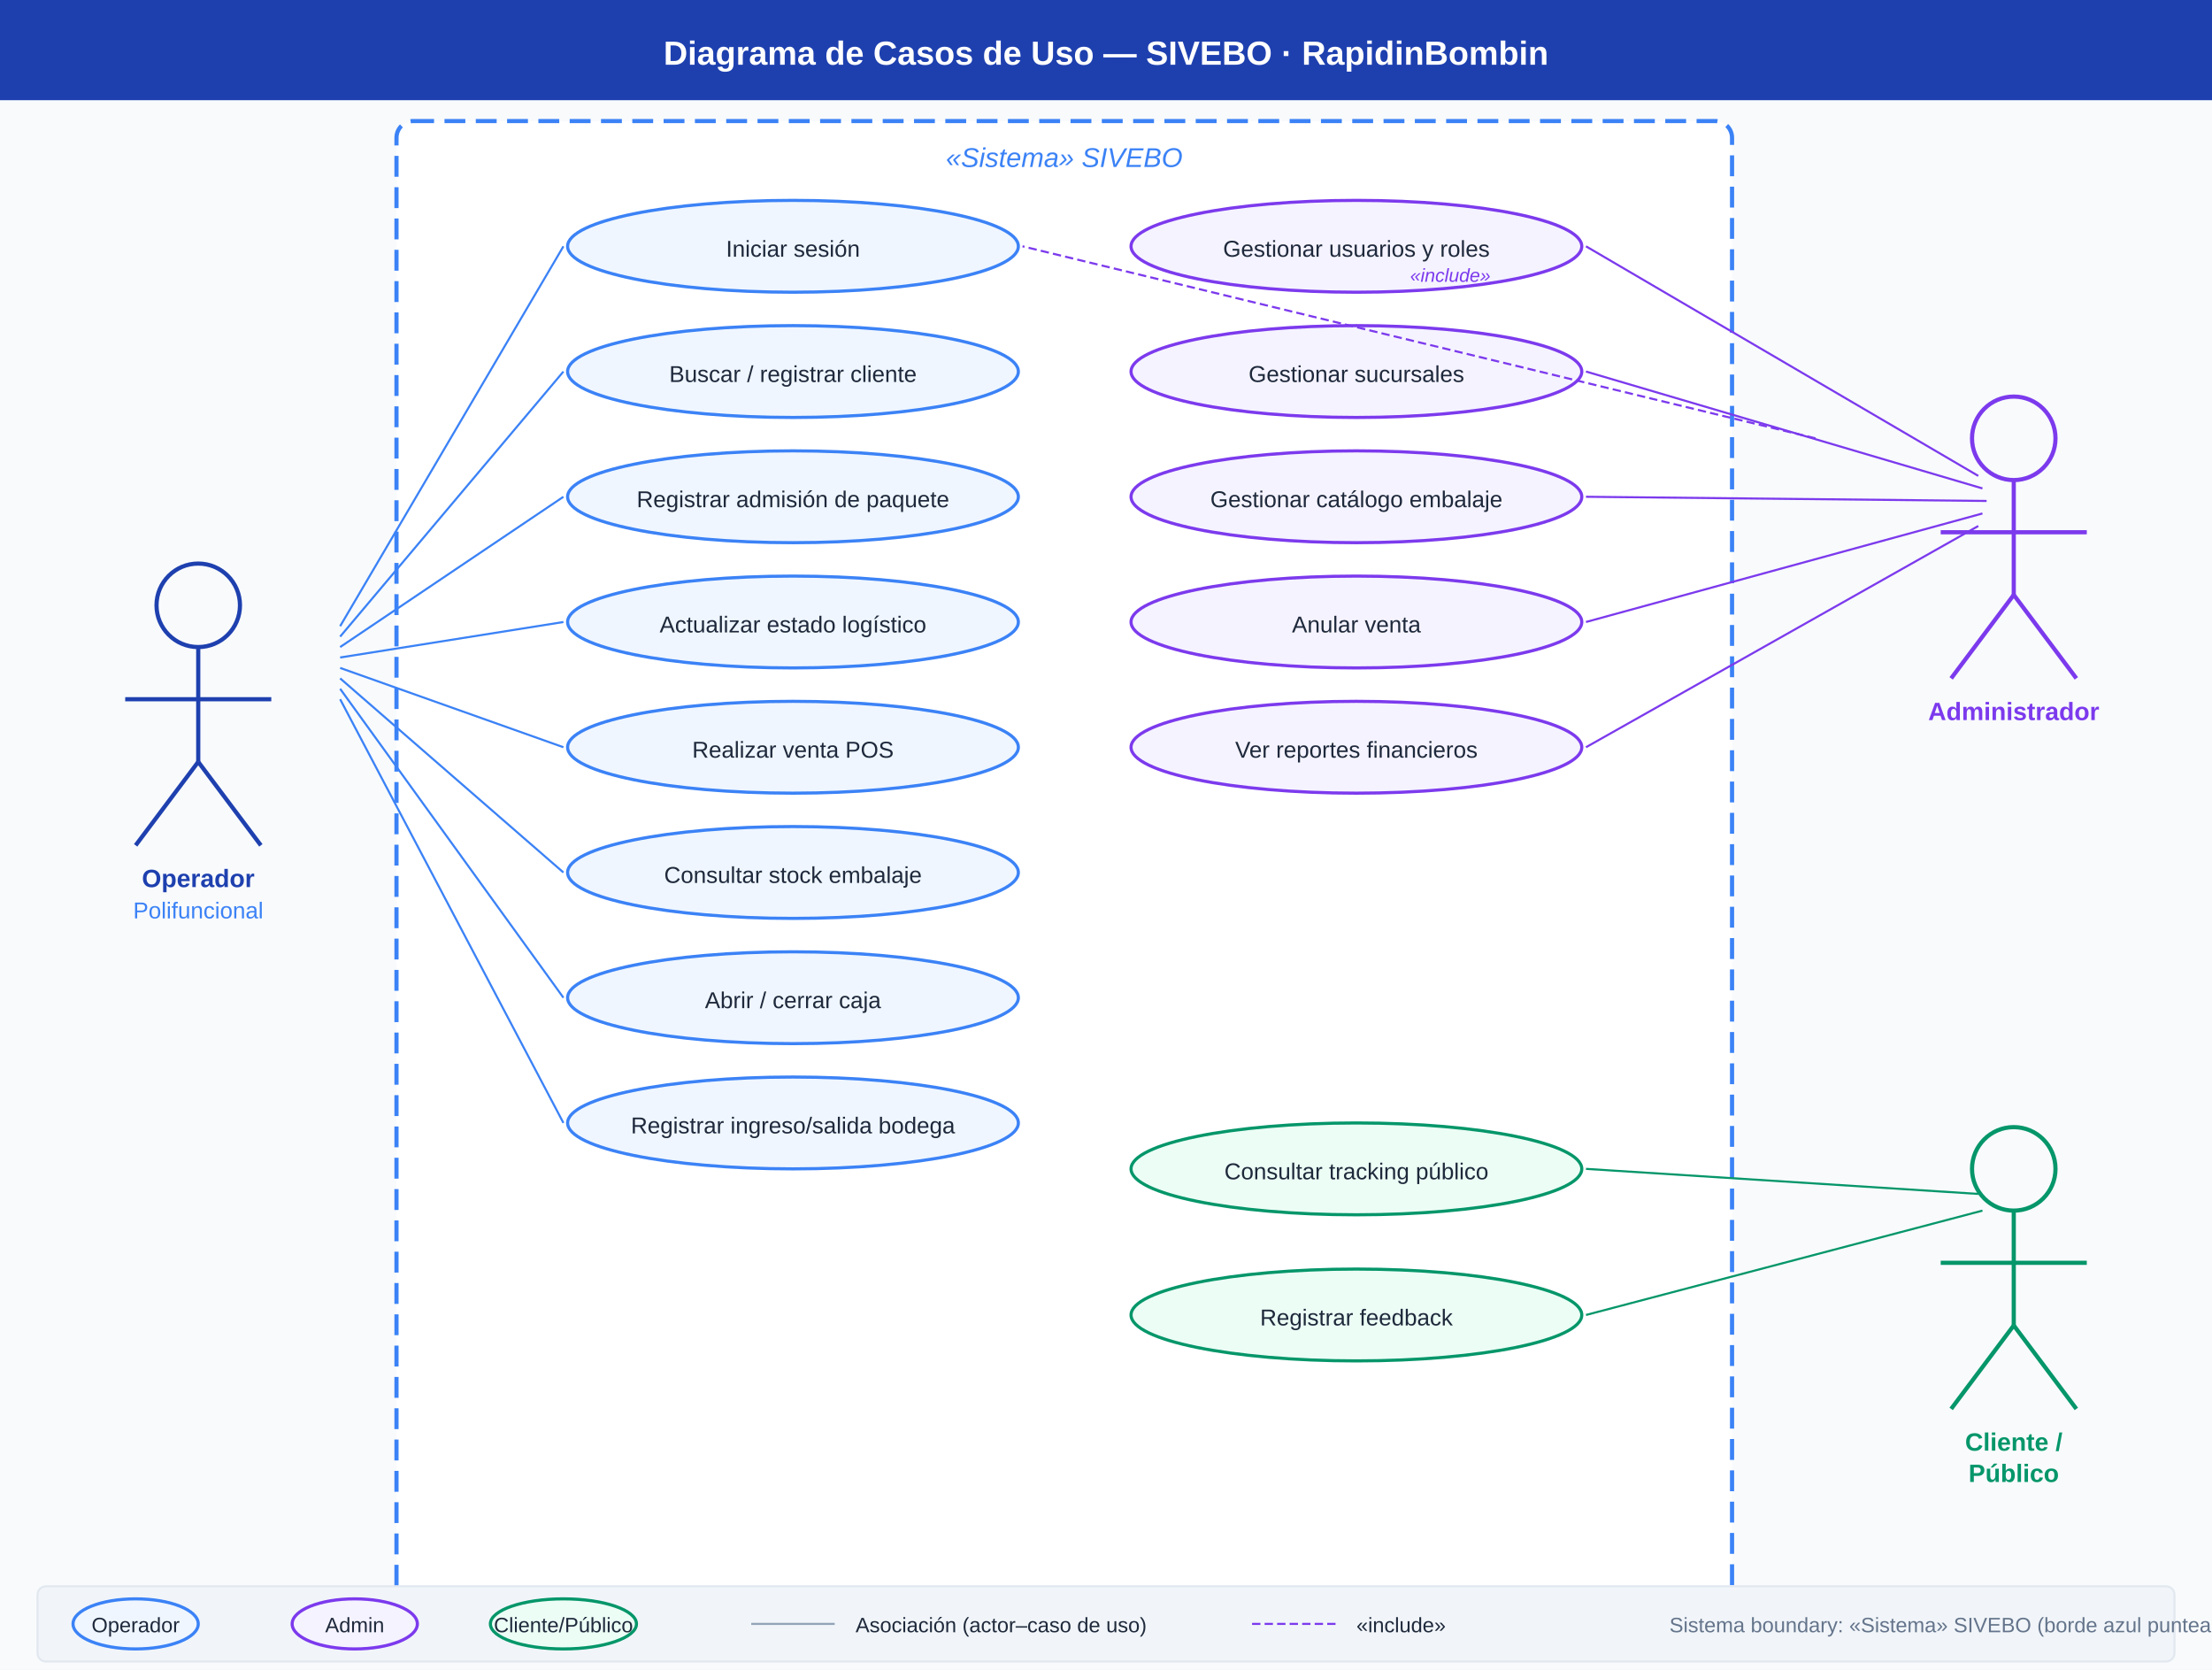
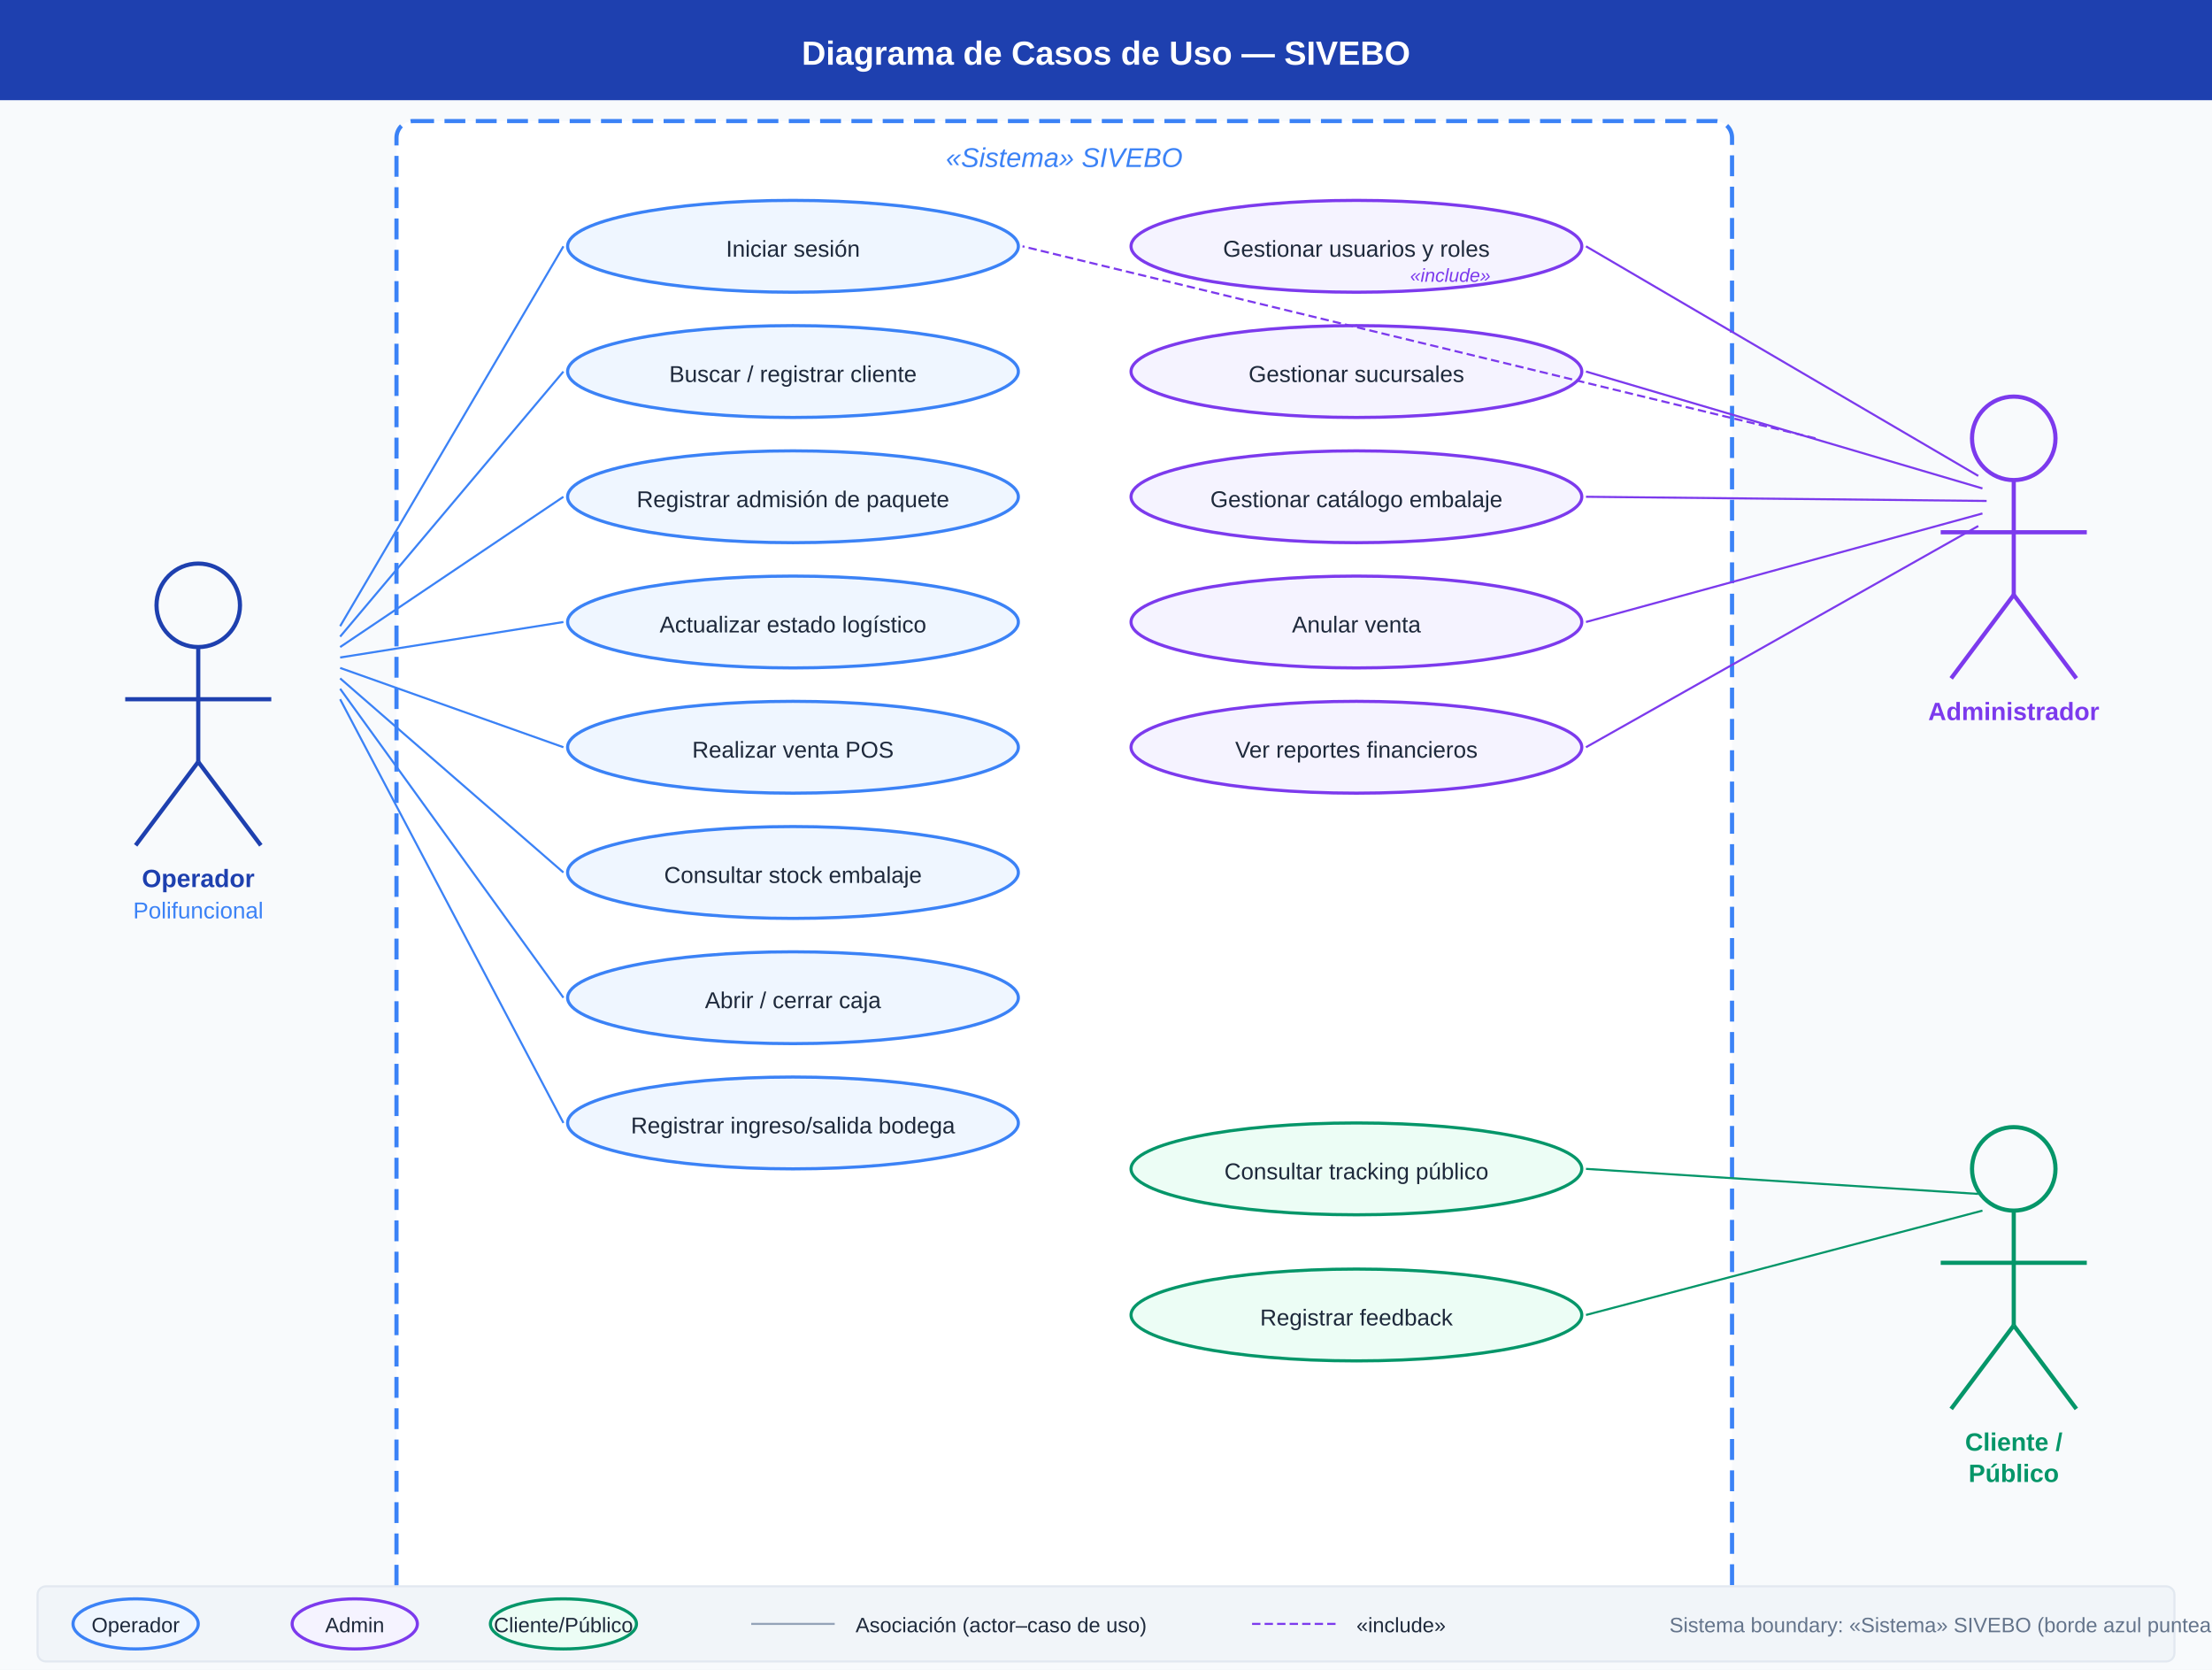
<svg xmlns="http://www.w3.org/2000/svg" width="1060" height="800" font-family="Arial, sans-serif">
  <defs>
    <marker id="arr" markerWidth="10" markerHeight="7" refX="9" refY="3.5" orient="auto">
      <polygon points="0 0,10 3.5,0 7" fill="#94a3b8" />
    </marker>
  </defs>
  <rect width="1060" height="800" fill="#f8fafc" />
  <rect width="1060" height="48" fill="#1e40af" />
-   <text x="530" y="31" text-anchor="middle" fill="white" font-size="16" font-weight="bold">Diagrama de Casos de Uso — SIVEBO · RapidinBombin</text>
+   <text x="530" y="31" text-anchor="middle" fill="white" font-size="16" font-weight="bold">Diagrama de Casos de Uso — SIVEBO</text>
  <rect x="190" y="58" width="640" height="710" rx="8" fill="white" stroke="#3b82f6" stroke-width="2" stroke-dasharray="10,5" />
  <text x="510" y="80" text-anchor="middle" font-size="13" fill="#3b82f6" font-style="italic">«Sistema» SIVEBO</text>
  <circle cx="95" cy="290" r="20" fill="none" stroke="#1e40af" stroke-width="2" />
  <line x1="95" y1="310" x2="95" y2="365" stroke="#1e40af" stroke-width="2" />
  <line x1="60" y1="335" x2="130" y2="335" stroke="#1e40af" stroke-width="2" />
  <line x1="95" y1="365" x2="65" y2="405" stroke="#1e40af" stroke-width="2" />
  <line x1="95" y1="365" x2="125" y2="405" stroke="#1e40af" stroke-width="2" />
  <text x="95" y="425" text-anchor="middle" font-size="12" font-weight="bold" fill="#1e40af">Operador</text>
  <text x="95" y="440" text-anchor="middle" font-size="11" fill="#3b82f6">Polifuncional</text>
  <circle cx="965" cy="210" r="20" fill="none" stroke="#7c3aed" stroke-width="2" />
  <line x1="965" y1="230" x2="965" y2="285" stroke="#7c3aed" stroke-width="2" />
  <line x1="930" y1="255" x2="1000" y2="255" stroke="#7c3aed" stroke-width="2" />
  <line x1="965" y1="285" x2="935" y2="325" stroke="#7c3aed" stroke-width="2" />
  <line x1="965" y1="285" x2="995" y2="325" stroke="#7c3aed" stroke-width="2" />
  <text x="965" y="345" text-anchor="middle" font-size="12" font-weight="bold" fill="#7c3aed">Administrador</text>
  <circle cx="965" cy="560" r="20" fill="none" stroke="#059669" stroke-width="2" />
  <line x1="965" y1="580" x2="965" y2="635" stroke="#059669" stroke-width="2" />
  <line x1="930" y1="605" x2="1000" y2="605" stroke="#059669" stroke-width="2" />
  <line x1="965" y1="635" x2="935" y2="675" stroke="#059669" stroke-width="2" />
  <line x1="965" y1="635" x2="995" y2="675" stroke="#059669" stroke-width="2" />
  <text x="965" y="695" text-anchor="middle" font-size="12" font-weight="bold" fill="#059669">Cliente /</text>
  <text x="965" y="710" text-anchor="middle" font-size="12" font-weight="bold" fill="#059669">Público</text>
  <ellipse cx="380" cy="118" rx="108" ry="22" fill="#eff6ff" stroke="#3b82f6" stroke-width="1.5" />
  <text x="380" y="123" text-anchor="middle" font-size="11" fill="#1e293b">Iniciar sesión</text>
  <ellipse cx="380" cy="178" rx="108" ry="22" fill="#eff6ff" stroke="#3b82f6" stroke-width="1.5" />
  <text x="380" y="183" text-anchor="middle" font-size="11" fill="#1e293b">Buscar / registrar cliente</text>
  <ellipse cx="380" cy="238" rx="108" ry="22" fill="#eff6ff" stroke="#3b82f6" stroke-width="1.5" />
  <text x="380" y="243" text-anchor="middle" font-size="11" fill="#1e293b">Registrar admisión de paquete</text>
  <ellipse cx="380" cy="298" rx="108" ry="22" fill="#eff6ff" stroke="#3b82f6" stroke-width="1.5" />
  <text x="380" y="303" text-anchor="middle" font-size="11" fill="#1e293b">Actualizar estado logístico</text>
  <ellipse cx="380" cy="358" rx="108" ry="22" fill="#eff6ff" stroke="#3b82f6" stroke-width="1.5" />
  <text x="380" y="363" text-anchor="middle" font-size="11" fill="#1e293b">Realizar venta POS</text>
  <ellipse cx="380" cy="418" rx="108" ry="22" fill="#eff6ff" stroke="#3b82f6" stroke-width="1.5" />
  <text x="380" y="423" text-anchor="middle" font-size="11" fill="#1e293b">Consultar stock embalaje</text>
  <ellipse cx="380" cy="478" rx="108" ry="22" fill="#eff6ff" stroke="#3b82f6" stroke-width="1.5" />
  <text x="380" y="483" text-anchor="middle" font-size="11" fill="#1e293b">Abrir / cerrar caja</text>
  <ellipse cx="380" cy="538" rx="108" ry="22" fill="#eff6ff" stroke="#3b82f6" stroke-width="1.5" />
  <text x="380" y="543" text-anchor="middle" font-size="11" fill="#1e293b">Registrar ingreso/salida bodega</text>
  <ellipse cx="650" cy="118" rx="108" ry="22" fill="#f5f3ff" stroke="#7c3aed" stroke-width="1.5" />
  <text x="650" y="123" text-anchor="middle" font-size="11" fill="#1e293b">Gestionar usuarios y roles</text>
  <ellipse cx="650" cy="178" rx="108" ry="22" fill="#f5f3ff" stroke="#7c3aed" stroke-width="1.5" />
  <text x="650" y="183" text-anchor="middle" font-size="11" fill="#1e293b">Gestionar sucursales</text>
  <ellipse cx="650" cy="238" rx="108" ry="22" fill="#f5f3ff" stroke="#7c3aed" stroke-width="1.5" />
  <text x="650" y="243" text-anchor="middle" font-size="11" fill="#1e293b">Gestionar catálogo embalaje</text>
  <ellipse cx="650" cy="298" rx="108" ry="22" fill="#f5f3ff" stroke="#7c3aed" stroke-width="1.5" />
  <text x="650" y="303" text-anchor="middle" font-size="11" fill="#1e293b">Anular venta</text>
  <ellipse cx="650" cy="358" rx="108" ry="22" fill="#f5f3ff" stroke="#7c3aed" stroke-width="1.5" />
  <text x="650" y="363" text-anchor="middle" font-size="11" fill="#1e293b">Ver reportes financieros</text>
  <ellipse cx="650" cy="560" rx="108" ry="22" fill="#ecfdf5" stroke="#059669" stroke-width="1.5" />
  <text x="650" y="565" text-anchor="middle" font-size="11" fill="#1e293b">Consultar tracking público</text>
  <ellipse cx="650" cy="630" rx="108" ry="22" fill="#ecfdf5" stroke="#059669" stroke-width="1.5" />
  <text x="650" y="635" text-anchor="middle" font-size="11" fill="#1e293b">Registrar feedback</text>
  <line x1="163" y1="300" x2="270" y2="118" stroke="#3b82f6" stroke-width="1" />
  <line x1="163" y1="305" x2="270" y2="178" stroke="#3b82f6" stroke-width="1" />
  <line x1="163" y1="310" x2="270" y2="238" stroke="#3b82f6" stroke-width="1" />
  <line x1="163" y1="315" x2="270" y2="298" stroke="#3b82f6" stroke-width="1" />
  <line x1="163" y1="320" x2="270" y2="358" stroke="#3b82f6" stroke-width="1" />
  <line x1="163" y1="325" x2="270" y2="418" stroke="#3b82f6" stroke-width="1" />
  <line x1="163" y1="330" x2="270" y2="478" stroke="#3b82f6" stroke-width="1" />
  <line x1="163" y1="335" x2="270" y2="538" stroke="#3b82f6" stroke-width="1" />
  <line x1="948" y1="228" x2="760" y2="118" stroke="#7c3aed" stroke-width="1" />
  <line x1="950" y1="234" x2="760" y2="178" stroke="#7c3aed" stroke-width="1" />
  <line x1="952" y1="240" x2="760" y2="238" stroke="#7c3aed" stroke-width="1" />
  <line x1="950" y1="246" x2="760" y2="298" stroke="#7c3aed" stroke-width="1" />
  <line x1="948" y1="252" x2="760" y2="358" stroke="#7c3aed" stroke-width="1" />
  <line x1="870" y1="210" x2="490" y2="118" stroke="#7c3aed" stroke-width="1" stroke-dasharray="4,2" />
  <text x="695" y="135" text-anchor="middle" font-size="9" fill="#7c3aed" font-style="italic">«include»</text>
  <line x1="948" y1="572" x2="760" y2="560" stroke="#059669" stroke-width="1" />
  <line x1="950" y1="580" x2="760" y2="630" stroke="#059669" stroke-width="1" />
  <rect x="18" y="760" width="1024" height="36" rx="4" fill="#f1f5f9" stroke="#e2e8f0" />
  <ellipse cx="65" cy="778" rx="30" ry="12" fill="#eff6ff" stroke="#3b82f6" stroke-width="1.5" />
  <text x="65" y="782" text-anchor="middle" font-size="10" fill="#1e293b">Operador</text>
  <ellipse cx="170" cy="778" rx="30" ry="12" fill="#f5f3ff" stroke="#7c3aed" stroke-width="1.5" />
  <text x="170" y="782" text-anchor="middle" font-size="10" fill="#1e293b">Admin</text>
  <ellipse cx="270" cy="778" rx="35" ry="12" fill="#ecfdf5" stroke="#059669" stroke-width="1.5" />
  <text x="270" y="782" text-anchor="middle" font-size="10" fill="#1e293b">Cliente/Público</text>
  <line x1="360" y1="778" x2="400" y2="778" stroke="#94a3b8" stroke-width="1" />
  <text x="410" y="782" font-size="10" fill="#1e293b">Asociación (actor–caso de uso)</text>
  <line x1="600" y1="778" x2="640" y2="778" stroke="#7c3aed" stroke-width="1" stroke-dasharray="4,2" />
  <text x="650" y="782" font-size="10" fill="#1e293b">«include»</text>
  <text x="800" y="782" font-size="10" fill="#64748b">Sistema boundary: «Sistema» SIVEBO (borde azul punteado)</text>
</svg>
